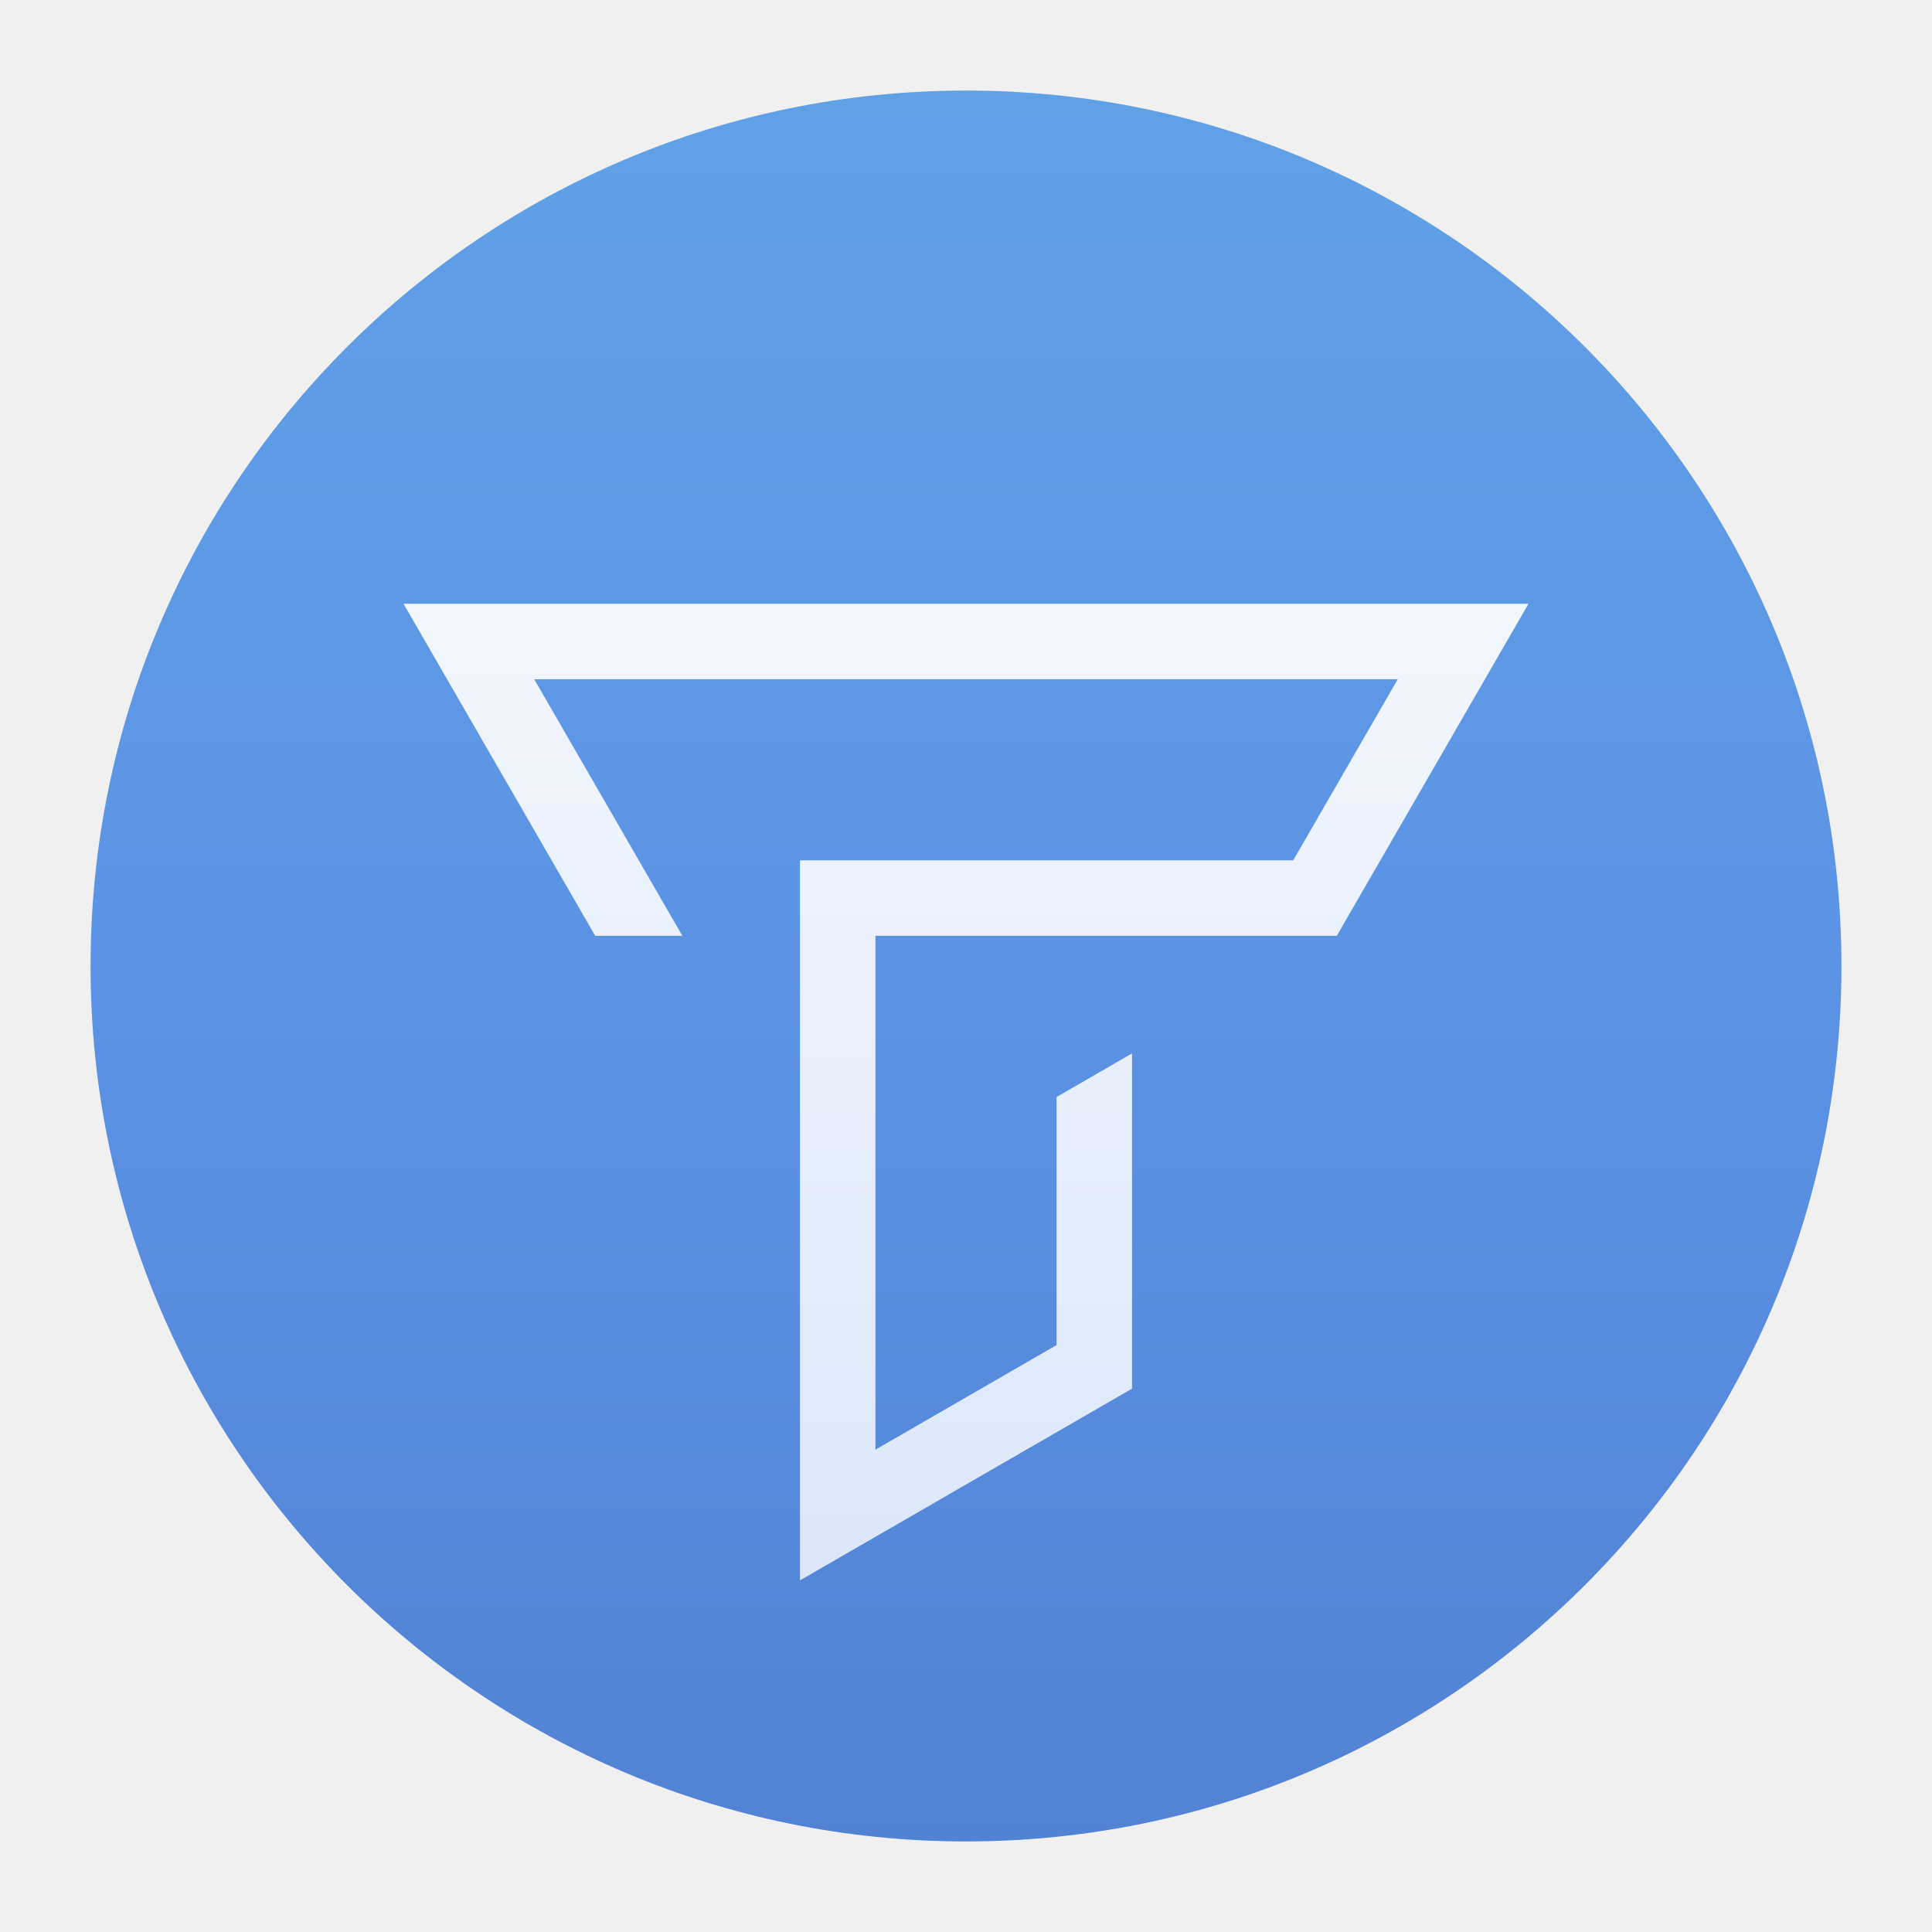
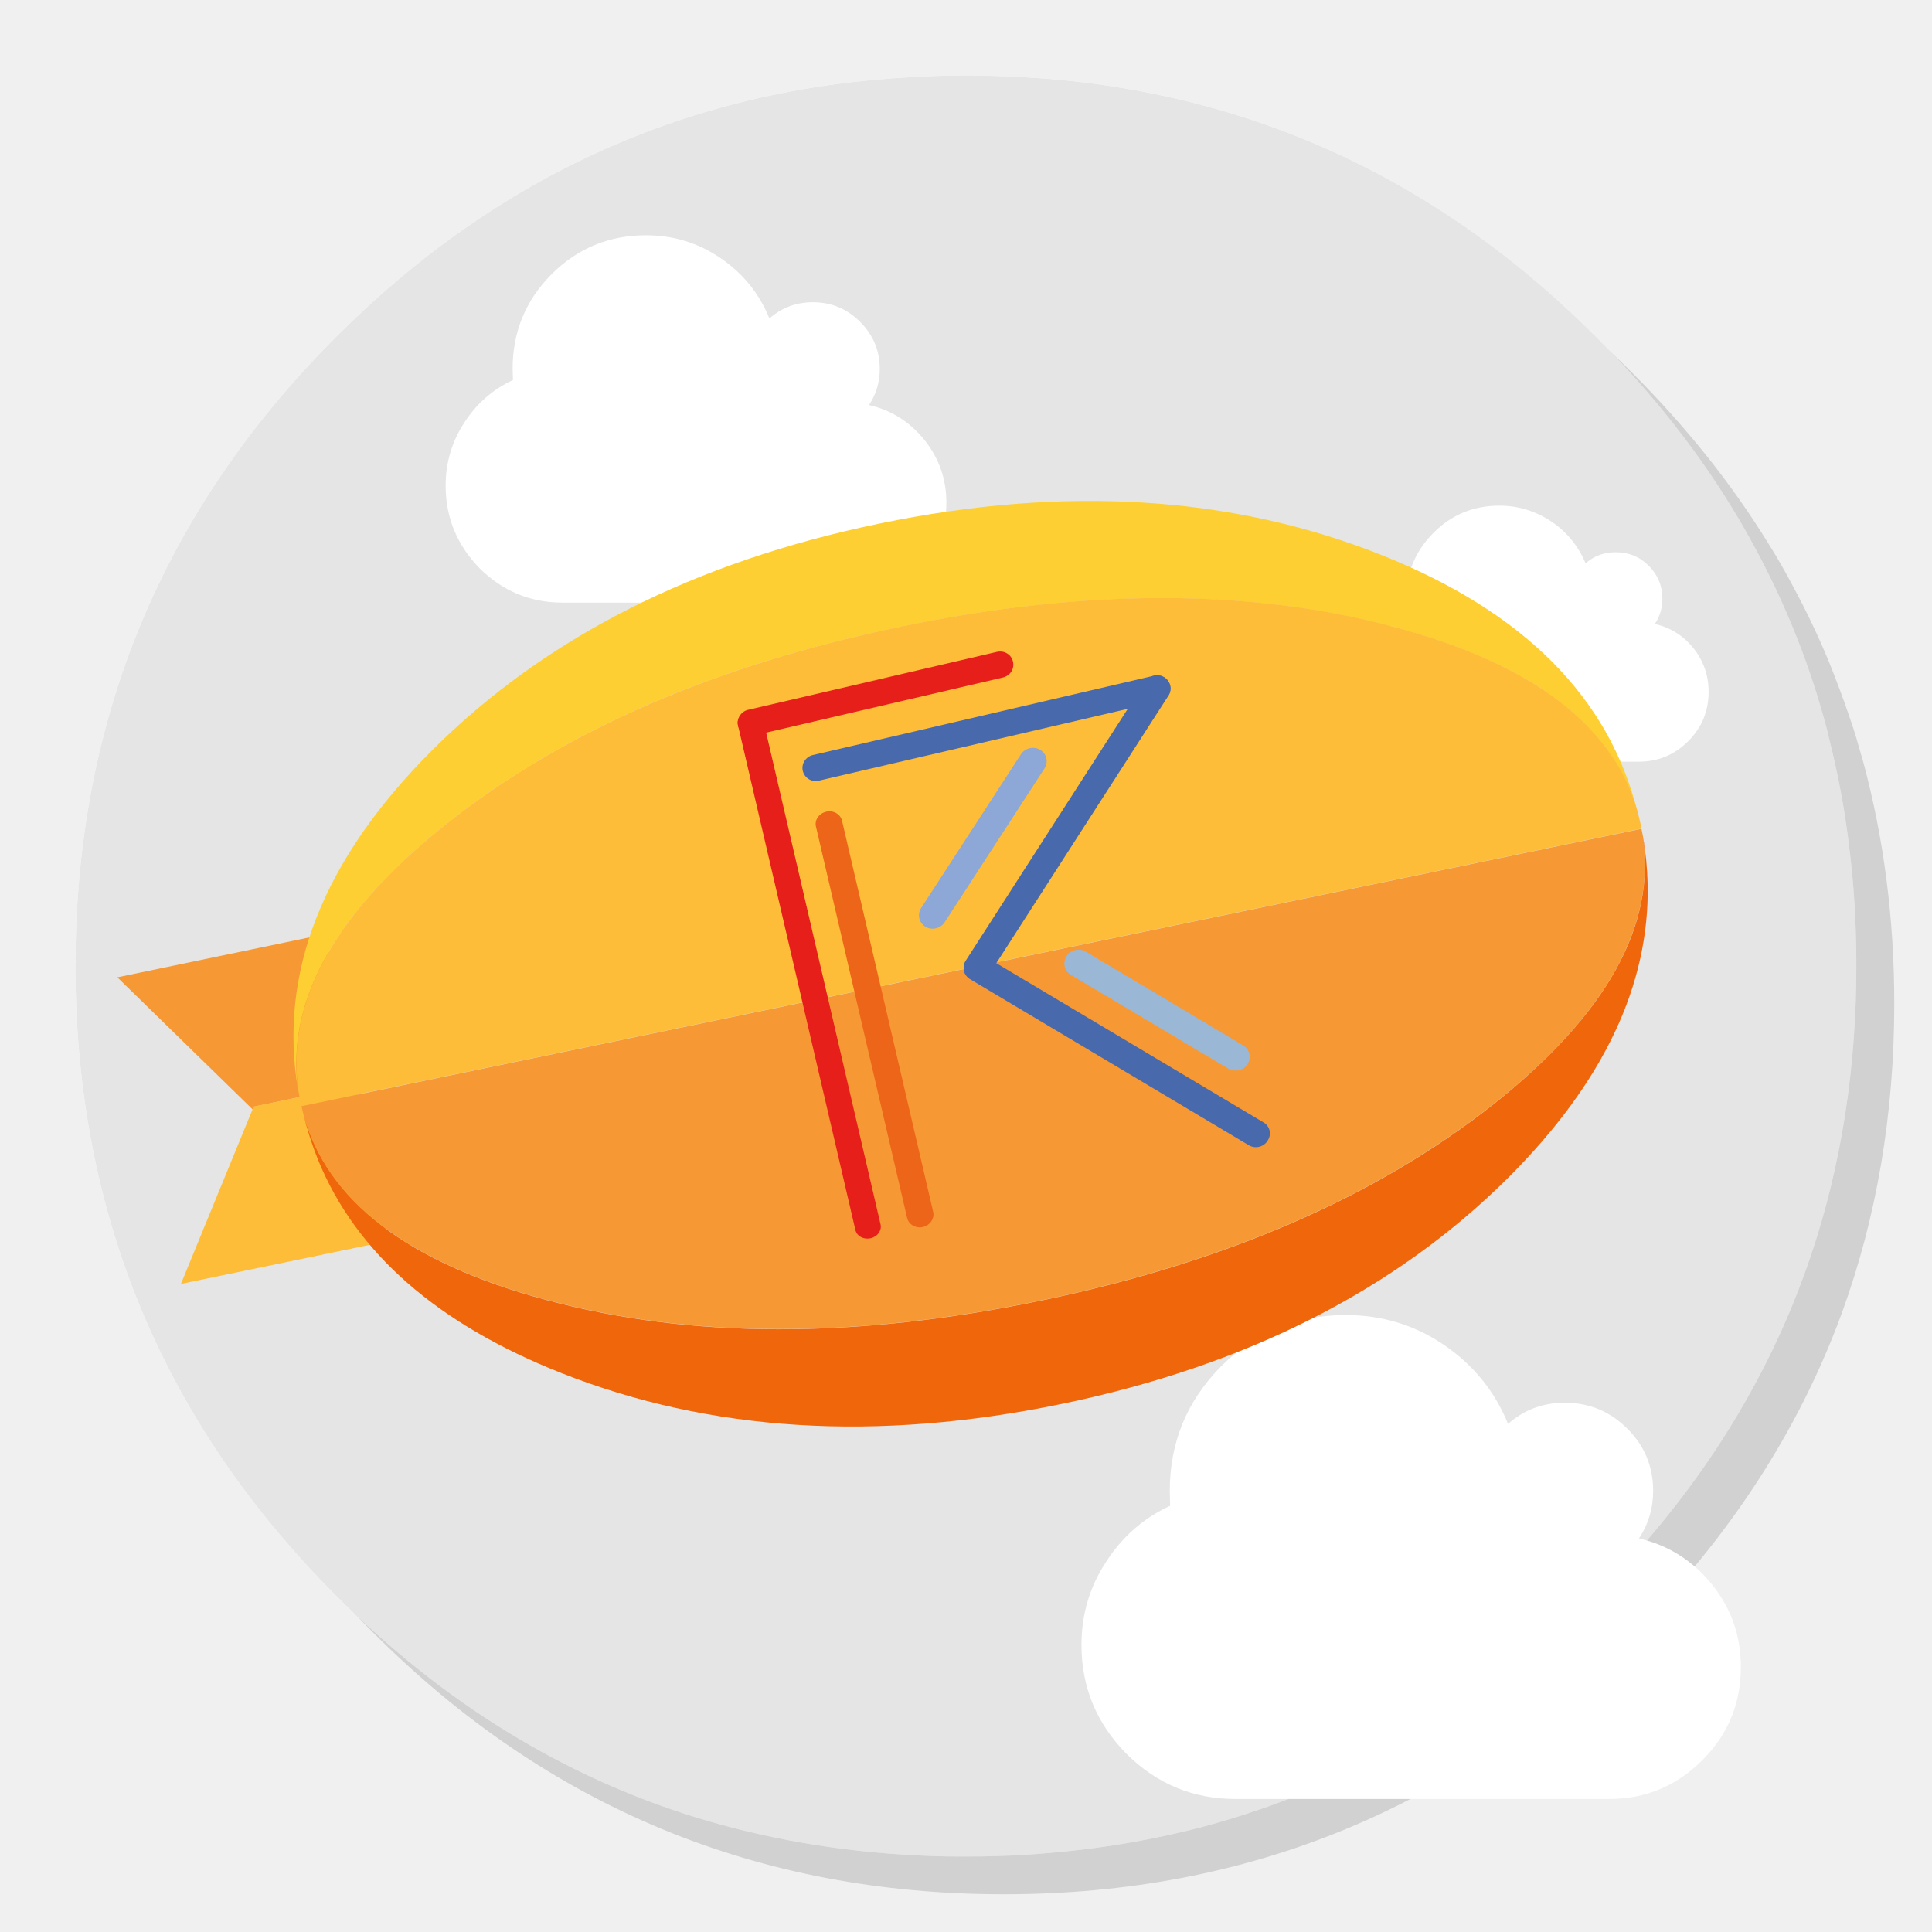
- <svg xmlns="http://www.w3.org/2000/svg" version="1.1" id="Ebene_1" x="0px" y="0px" viewBox="0 0 128 128" enable-background="new 0 0 128 128" xml:space="preserve">
-   <linearGradient id="SVGID_1_" gradientUnits="userSpaceOnUse" x1="64" y1="-128.164" x2="64" y2="256.029">
-     <stop offset="0" style="stop-color:#68C1E8" />
-     <stop offset="0.5" style="stop-color:#5C93E5" />
-     <stop offset="1" style="stop-color:#395BAC" />
-   </linearGradient>
-   <circle fill="url(#SVGID_1_)" cx="64" cy="64" r="58" />
-   <linearGradient id="SVGID_2_" gradientUnits="userSpaceOnUse" x1="64" y1="40.25" x2="64" y2="104.455">
-     <stop offset="0" style="stop-color:#F2F6FD" />
-     <stop offset="0.5" style="stop-color:#E7EFFB" />
-     <stop offset="1" style="stop-color:#DBE7F9" />
-   </linearGradient>
-   <polygon fill="url(#SVGID_2_)" points="101.267,40 26.733,40 39.435,62 45.208,62 35.393,45 92.607,45 85.679,57 53,57 53,104.704  75,92.002 75,69.792 70,72.679 70,89.115 58,96.044 58,62 88.565,62 " />
+ <svg xmlns="http://www.w3.org/2000/svg" version="1.1" id="Zeplin" image-rendering="optimizeSpeed" x="0px" y="0px" viewBox="0 0 1024 1024" style="enable-background:new 0 0 1024 1024;" xml:space="preserve">
+   <g>
+     <polygon id="path-9_2_" fill="#FFFFFF" points="389.8,382.3 403.1,379.2 468.1,658.7 454.9,661.8  " />
+   </g>
+   <g>
+     <polygon id="path-7_1_" fill="#FFFFFF" points="430.9,435.8 444.8,432.6 496,652.7 482.2,656  " />
+   </g>
+   <g id="g">
+     <g id="shape10">
+       <path id="path7" fill="#FFFFFF" d="M966.1,378.5c-1-3.4-2-6.9-3.1-10.5c-1.6-5.2-3.4-10.5-5.3-15.9c-6.5-18.2-14.2-36.1-23.2-53.6    c-3.8-7.4-8-15-12.3-22.4c-20.3-34.5-45.8-67.2-76.4-97.7C773.2,105.7,688.7,61.7,592.2,46.2c-16.2-2.6-32.8-4.4-50-5.3    c-9.7-0.6-19.9-0.9-30.1-0.9c-9.3,0-18.6,0.2-27.9,0.8c-118.4,6.1-220.3,52-305.8,137.5C86.1,270.5,40,381.7,40,512    c0,0.8,0,1.5,0,2.1c0.5,129.5,46.6,240.1,138.2,331.7c56.7,56.7,120.6,95.9,191.1,117.6c36.8,11.2,74.8,17.8,114.8,19.9    c0.1,0,0.2,0,0.4,0c8.5,0.5,16.6,0.7,24.5,0.7c1.2,0,2.1,0,3,0c10.3,0,20.5-0.3,30.1-0.8c2.5-0.2,4.8-0.3,6.9-0.5    c20.2-1.5,39.9-4,58.7-7.7c8-1.5,15.8-3.3,23.4-5.1c80.8-20.3,152.1-61.6,214.6-124.1c48.6-48.6,84.4-102.5,107.4-161.8    c18.5-47.6,28.6-98.8,30.5-153.5c0.2-6,0.3-12.2,0.3-18.5c0-0.6,0-1.3,0-2c0-0.3,0-0.6,0-1c-0.1-20.5-1.3-40.5-3.8-60.3    c-2.3-19.2-5.8-38.1-10.5-56.7C968.7,387.7,967.4,383,966.1,378.5z" />
+     </g>
+   </g>
+   <path fill="none;" style="enable-background:new" d="M0,0" />
+   <g id="background-circle-shadow">
+     <g id="shape">
+       <path id="path" fill-opacity="0.13" d="M983.7,390.5c-1.1-3.6-2.2-7.1-3.5-10.7c-3.2-9.5-6.8-19-10.6-28.5c-5.7-13.9-12.2-27.5-19.4-40.8    c-4-7.6-8.3-15.1-12.9-22.4c-19.5-31.7-43.4-61.6-71.5-89.8C773.7,106.1,662.3,60,532,60s-241.6,46.1-333.8,138.2    c-88,88-133.9,193.4-137.9,315.9c-0.2,6.1-0.3,11.9-0.3,17.8c0,130.3,46.1,241.7,138.2,333.8S401.6,1004,532,1004    s241.7-46,333.8-138.2C916.5,815,953.3,758.4,976.2,696c18.5-50.8,27.8-105.5,27.8-164c0-44.9-5.5-87.5-16.4-128    C986.3,399.5,985,395,983.7,390.5z" />
+     </g>
+   </g>
+   <g id="background-circle">
+     <g id="shape2">
+       <path id="path1" fill="#E5E5E5" d="M966.1,378.5c-1-3.4-2-6.9-3.1-10.5c-1.6-5.2-3.4-10.5-5.3-15.9c-6.5-18.2-14.2-36.1-23.2-53.6    c-3.8-7.4-8-15-12.3-22.4c-20.3-34.5-45.8-67.2-76.4-97.7C773.2,105.7,688.7,61.7,592.2,46.2c-16.2-2.6-32.8-4.4-50-5.3    c-9.7-0.6-19.9-0.9-30.1-0.9c-9.3,0-18.6,0.2-27.9,0.8c-118.4,6.1-220.3,52-305.8,137.5C86.1,270.5,40,381.7,40,512    c0,0.8,0,1.5,0,2.1c0.5,129.5,46.6,240.1,138.2,331.7c56.7,56.7,120.6,95.9,191.1,117.6c36.8,11.2,74.8,17.8,114.8,19.9    c0.1,0,0.2,0,0.4,0c8.5,0.5,16.6,0.7,24.5,0.7c1.2,0,2.1,0,3,0c10.3,0,20.5-0.3,30.1-0.8c2.5-0.2,4.8-0.3,6.9-0.5    c20.2-1.5,39.9-4,58.7-7.7c8-1.5,15.8-3.3,23.4-5.1c80.8-20.3,152.1-61.6,214.6-124.1c48.6-48.6,84.4-102.5,107.4-161.8    c18.5-47.6,28.6-98.8,30.5-153.5c0.2-6,0.3-12.2,0.3-18.5c0-0.6,0-1.3,0-2c0-0.3,0-0.6,0-1c-0.1-20.5-1.3-40.5-3.8-60.3    c-2.3-19.2-5.8-38.1-10.5-56.7C968.7,387.7,967.4,383,966.1,378.5z" />
+     </g>
+   </g>
+   <g id="masked">
+     <g id="object-shadow">
+       <g id="shape4">
+         <path id="path2" fill="#FFFFFF" d="M381.9,136.8c-11.9-8.1-25-12.1-39.5-12.1c-19.6,0-36.3,6.9-50.1,20.7     c-13.8,13.9-20.6,30.6-20.6,50.1l0.2,5.9c-10.7,5-19.3,12.5-25.8,22.6c-6.6,10.1-9.9,21.2-9.9,33.4c0,17,6.1,31.6,18.1,43.9     c12.2,12,26.8,18.1,43.8,18.1h150.4c14.7,0,27.2-5.2,37.6-15.6c10.3-10.3,15.5-22.8,15.5-37.4c0-12.5-3.9-23.5-11.6-33.2     c-7.8-9.6-17.5-15.8-29.4-18.5c3.8-5.8,5.7-12.2,5.7-19.1c0-9.8-3.5-18.1-10.4-25c-7-7-15.3-10.4-25.1-10.4     c-8.9,0-16.5,2.9-23,8.6C402.4,155.5,393.8,144.9,381.9,136.8z M799.3,754.7c-7-17.2-18.3-31.2-34-41.9     c-15.6-10.6-33-15.8-52.1-15.8c-25.8,0-47.8,9-66,27.2c-18.1,18.3-27.2,40.3-27.2,66l0.2,7.9c-14.1,6.5-25.4,16.4-34,29.8     c-8.7,13.2-13,27.9-13,43.9c0,22.5,8,41.7,23.9,57.8c16,15.9,35.3,23.9,57.7,23.9h198c19.4,0,35.9-6.9,49.6-20.7     c13.5-13.5,20.3-30,20.3-49.3c0-16.4-5.1-31-15.3-43.7c-10.2-12.6-23.1-20.8-38.7-24.4c5-7.6,7.5-16,7.5-25.2     c0-12.8-4.5-23.8-13.6-32.9c-9.2-9.2-20.2-13.8-33.1-13.8C818,743.4,807.8,747.2,799.3,754.7z M794.7,268     c-13.7,0-25.4,4.8-35,14.5c-9.6,9.6-14.4,21.3-14.4,34.9l0.2,4.1c-7.5,3.5-13.5,8.7-18,15.8c-4.6,7.1-6.9,14.8-6.9,23.3     c0,11.9,4.2,22,12.7,30.5c8.5,8.4,18.7,12.6,30.5,12.6h104.8c10.2,0,19-3.6,26.2-10.9c7.2-7.1,10.8-15.9,10.8-26.1     c0-8.7-2.7-16.4-8-23.1c-5.4-6.7-12.2-11-20.5-12.9c2.7-4,4-8.5,4-13.4c0-6.8-2.4-12.6-7.2-17.4c-4.9-4.9-10.7-7.2-17.5-7.2     c-6.2,0-11.5,1.9-16,5.9c-3.8-9.1-9.8-16.5-18-22.1C814,270.9,804.8,268,794.7,268z" />
+       </g>
+     </g>
+   </g>
+   <g id="Calque.__202">
+     <g id="shape12">
+       <path id="path8" fill="#F69833" d="M188.4,575.3l-16.5-80.1L62.2,518l71.7,70l0.5-1.4L188.4,575.3z" />
+       <path id="path9" fill="#FDBD39" d="M134.4,586.5l-0.5,1.4l-38,92.6l109.7-22.7l-17.1-82.5L134.4,586.5z" />
+     </g>
+   </g>
+   <g id="object">
+     <g id="shape16">
+       <path id="path10" fill="#FECF33" d="M861.9,414.1c2.5,5.4,4.6,11.1,6.2,17c-15-61.3-60.5-107.1-136.8-137.3    c-78.8-31.1-167.2-36.6-265.2-16.3C368,297.8,288.9,337.9,229,397.7c-58,58-81.6,118.1-71,180.2c-0.9-6-1.2-12-0.9-18    c1.4-41.2,28.1-82.3,79.9-123.5c62.1-49.2,142.2-84,240.4-104.2c98-20.3,185.4-20.2,262,0.3C803.4,349.6,844.2,376.8,861.9,414.1z    " />
+       <path id="path11" fill="#FDBD39" d="M868.2,431c-1.6-5.9-3.7-11.5-6.2-17c-17.7-37.2-58.5-64.5-122.5-81.6    c-76.5-20.5-163.9-20.6-262-0.3c-98.1,20.3-178.2,55-240.4,104.2c-51.9,41.1-78.5,82.3-79.9,123.5c-0.2,6,0.1,12,0.9,18l1.1,6.1    c0.1,0.1,0.1,0.2,0.1,0.3l0.5,2l710.2-147l-0.4-2c0-0.1,0-0.2,0-0.2L868.2,431z" />
+       <path id="path12" fill="#F69833" d="M870.8,443.2l-0.8-3.9l-710.2,147l0.9,3.8c12.4,46.2,55.3,79.1,128.8,98.8    c76.6,20.6,163.9,20.7,262,0.4c98-20.3,178.1-55.1,240.3-104.3C851.4,537.8,877.7,490.5,870.8,443.2z" />
+       <path id="path13" fill="#F0670B" d="M873.3,468.9c-0.2-8.5-1-17-2.5-25.6c7,47.3-19.4,94.5-79,141.8c-62.2,49.2-142.2,84-240.3,104.3    s-185.5,20.2-262-0.4C216,669.3,173,636.3,160.7,590.2c2.1,8.5,4.7,16.7,7.9,24.6c20.1,49.2,63.1,86.9,128.8,112.9    c78.8,31.2,167.2,36.7,265.4,16.4c98-20.3,177-60.4,237-120.3C849.8,573.7,874.3,522.1,873.3,468.9z" />
+     </g>
+   </g>
+   <path fill="#F0670B" style="enable-background:new" d="M0,0" />
+   <g id="分组_1_" transform="translate(98, 66)">
+     <g id="Fill-1-Clipped_1_" transform="translate(24, 61.62082)">
+       <g id="分组">
+         <g id="Fill-1-Clipped">
+           <g id="path-9">
+ 				</g>
+           <path id="Fill-1" fill="#EC6519" d="M315.9,302.6c3.8-0.9,7.6,1.3,8.4,4.8l48.3,207.3c0.8,3.5-1.6,7.1-5.4,8s-7.6-1.3-8.4-4.8      l-48.3-207.3C309.6,307.1,312,303.5,315.9,302.6" />
+         </g>
+       </g>
+     </g>
+     <path id="Fill-3" fill="#E71F1B" d="M298.6,310.2l131.8-30.7c3.8-0.9,7.7,1.4,8.5,5.2c0.9,3.8-1.5,7.5-5.4,8.4l-131.8,30.7   c-3.8,0.9-7.7-1.4-8.5-5.2C292.4,314.8,294.8,311,298.6,310.2" />
+     <g id="Fill-5-Clipped">
+       <g>
+         <g id="path-11">
+ 			</g>
+         <path id="Fill-5" fill="#E71F1B" d="M298.4,310.8c3.7-0.9,7.2,1.1,8,4.3l62.3,267.8c0.8,3.2-1.6,6.6-5.3,7.4s-7.2-1.1-8-4.3     l-62.3-267.8C292.4,314.9,294.8,311.6,298.4,310.8" />
+       </g>
+     </g>
+     <path id="Fill-7" fill="#486AAD" d="M332.8,334.2l181-42.1c3.8-0.9,7.5,1.5,8.4,5.2s-1.5,7.5-5.3,8.4l-181,42.1   c-3.8,0.9-7.5-1.5-8.4-5.2S329,335.1,332.8,334.2" />
+     <path id="Fill-9" fill="#486AAD" d="M413.9,443.1L509,295.3c2.1-3.3,6.6-4.4,10-2.3c3.4,2,4.4,6.4,2.3,9.7l-95.1,147.8   c-2.1,3.3-6.6,4.4-10,2.3C412.7,450.8,411.7,446.4,413.9,443.1" />
+     <path id="Fill-11" fill="#486AAD" d="M424,440.9l147.7,88c3.4,2,4.4,6.3,2.2,9.6l-0.1,0.2c-2.1,3.3-6.6,4.3-9.9,2.3l-147.7-88   c-3.4-2-4.4-6.3-2.2-9.6l0.1-0.2C416.1,439.9,420.6,438.9,424,440.9" />
+     <path id="Fill-13" fill="#8DA7D6" d="M390.2,415.3l52.9-81.5c2.2-3.4,6.8-4.4,10.2-2.4l0,0c3.5,2.1,4.5,6.5,2.3,9.9l-52.9,81.5   c-2.2,3.4-6.8,4.4-10.2,2.4l0,0C389.1,423.1,388,418.7,390.2,415.3" />
+     <path id="Fill-15" fill="#9AB8D6" d="M477.5,438.4l83.4,49.7c3.5,2.1,4.5,6.5,2.3,9.9l0,0c-2.2,3.4-6.8,4.4-10.2,2.4l-83.4-49.7   c-3.5-2.1-4.5-6.5-2.3-9.9l0,0C469.5,437.4,474.1,436.3,477.5,438.4" />
+   </g>
</svg>
